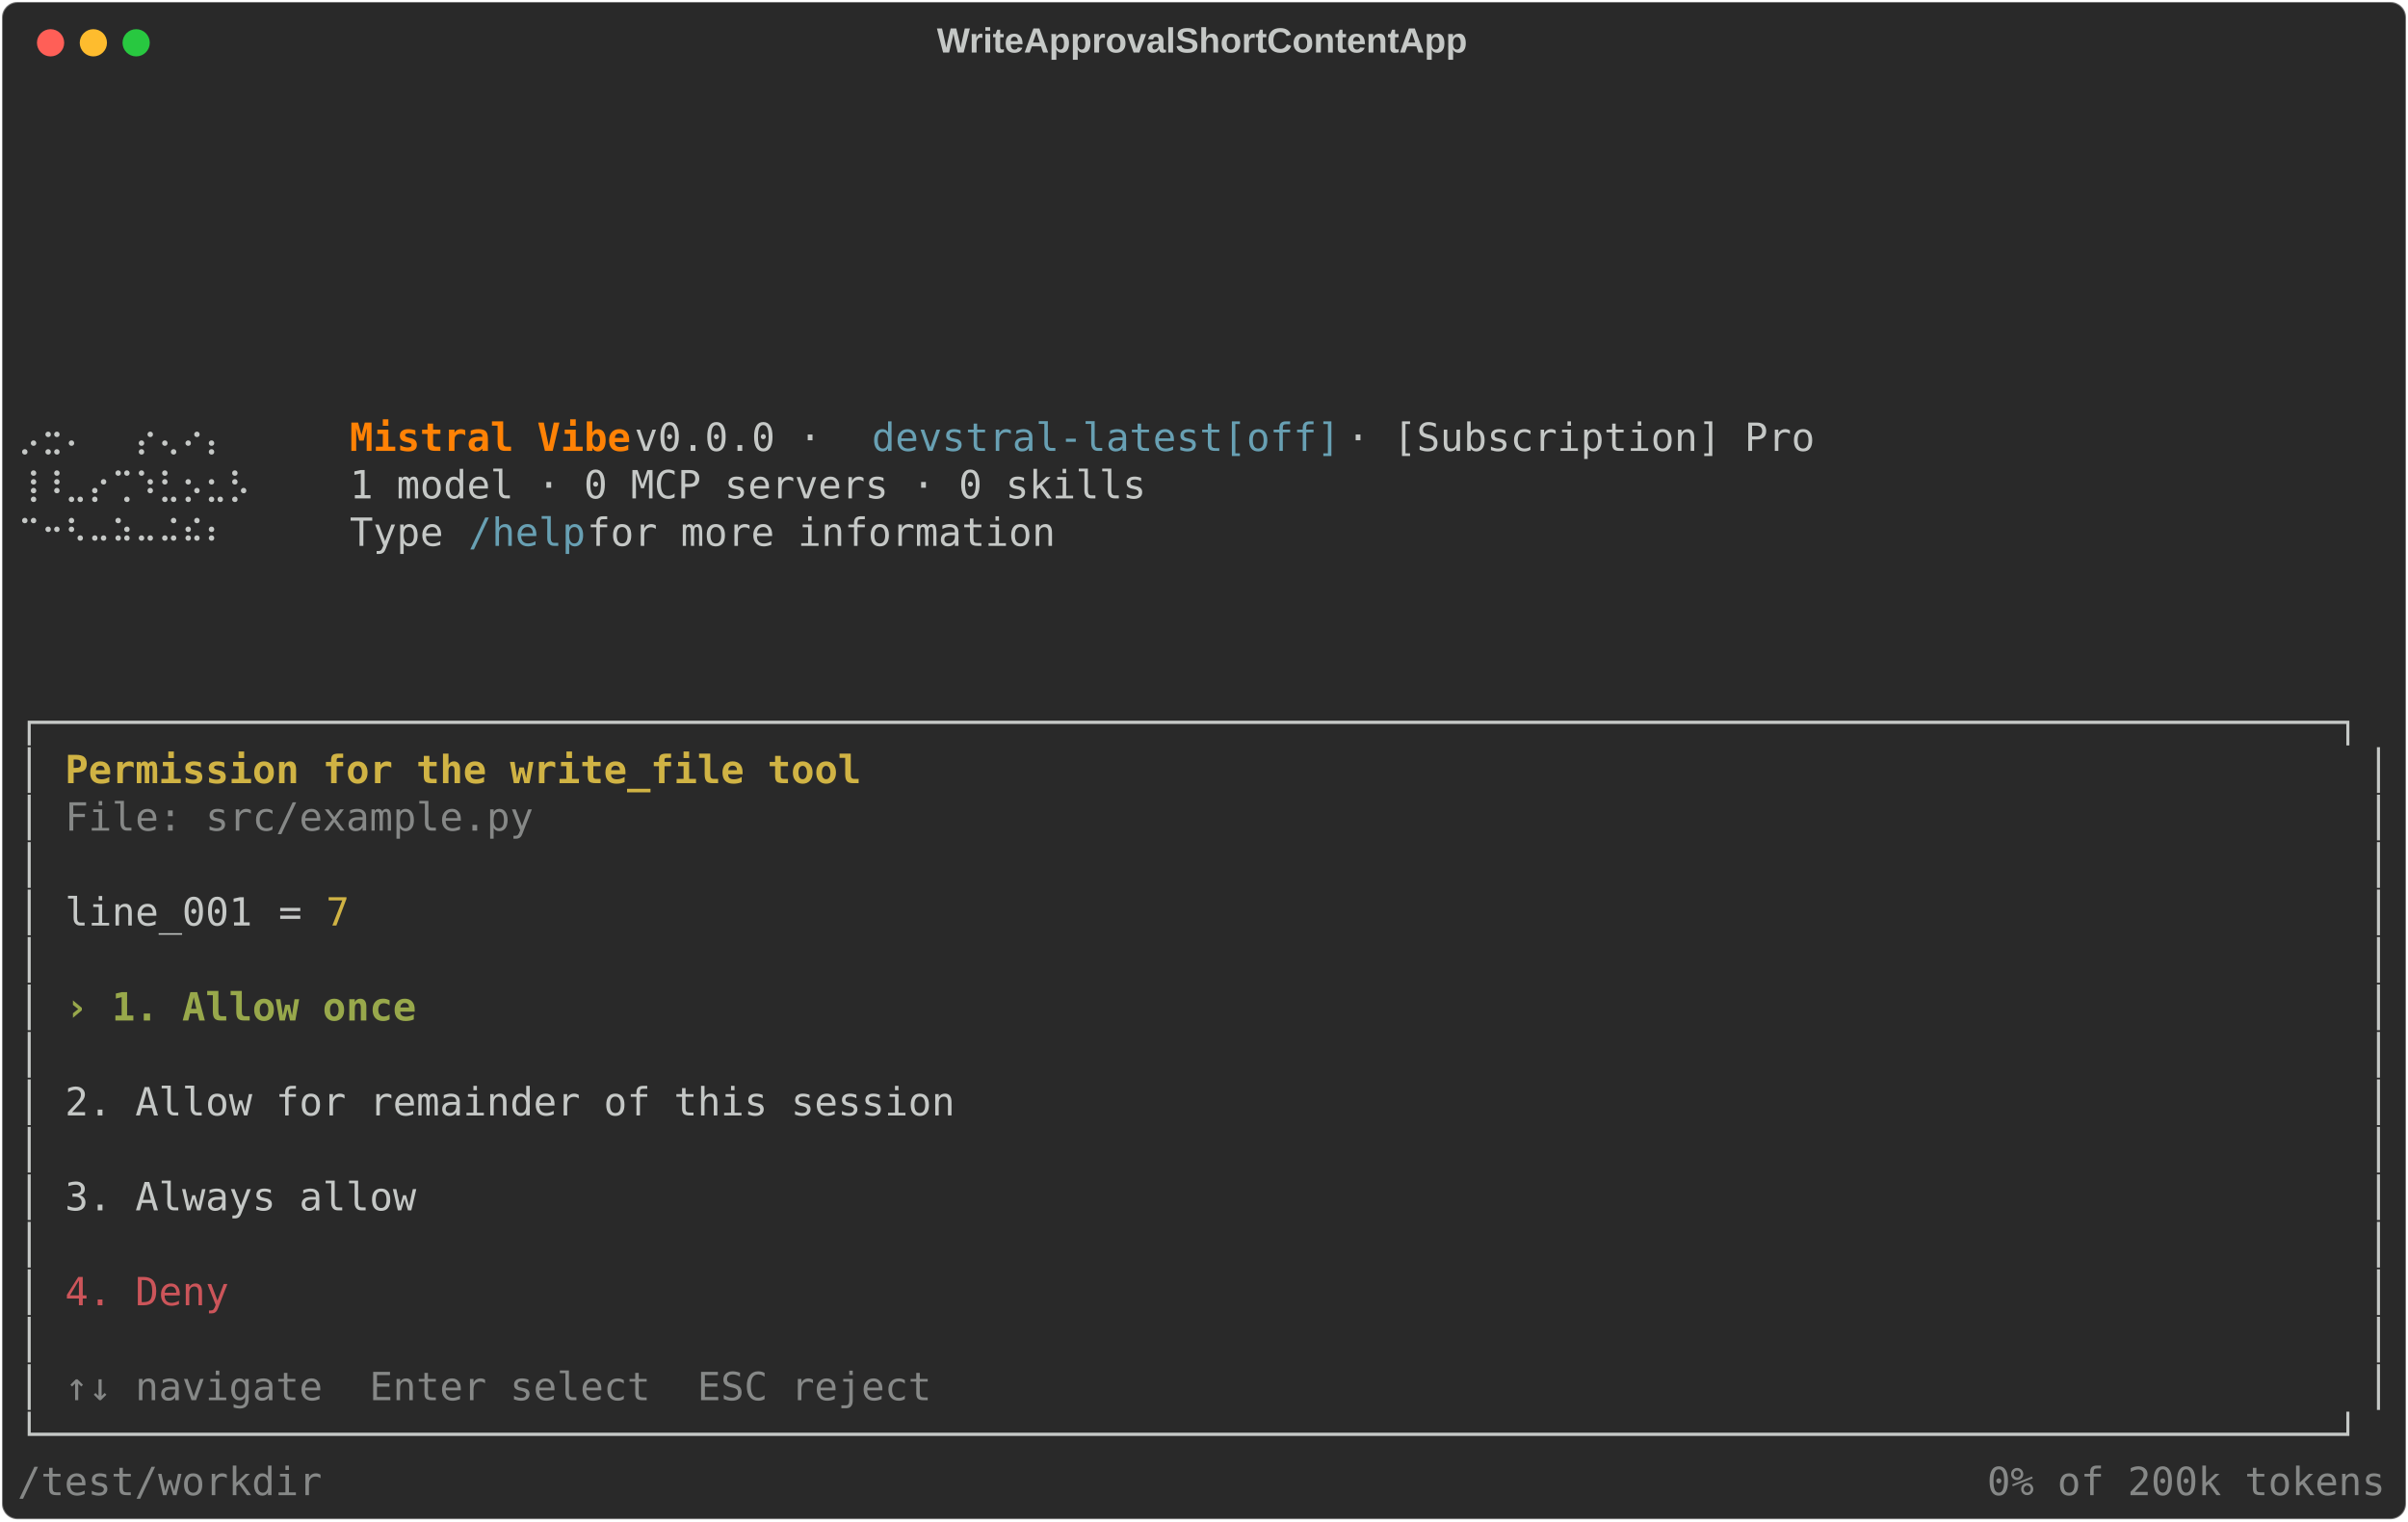
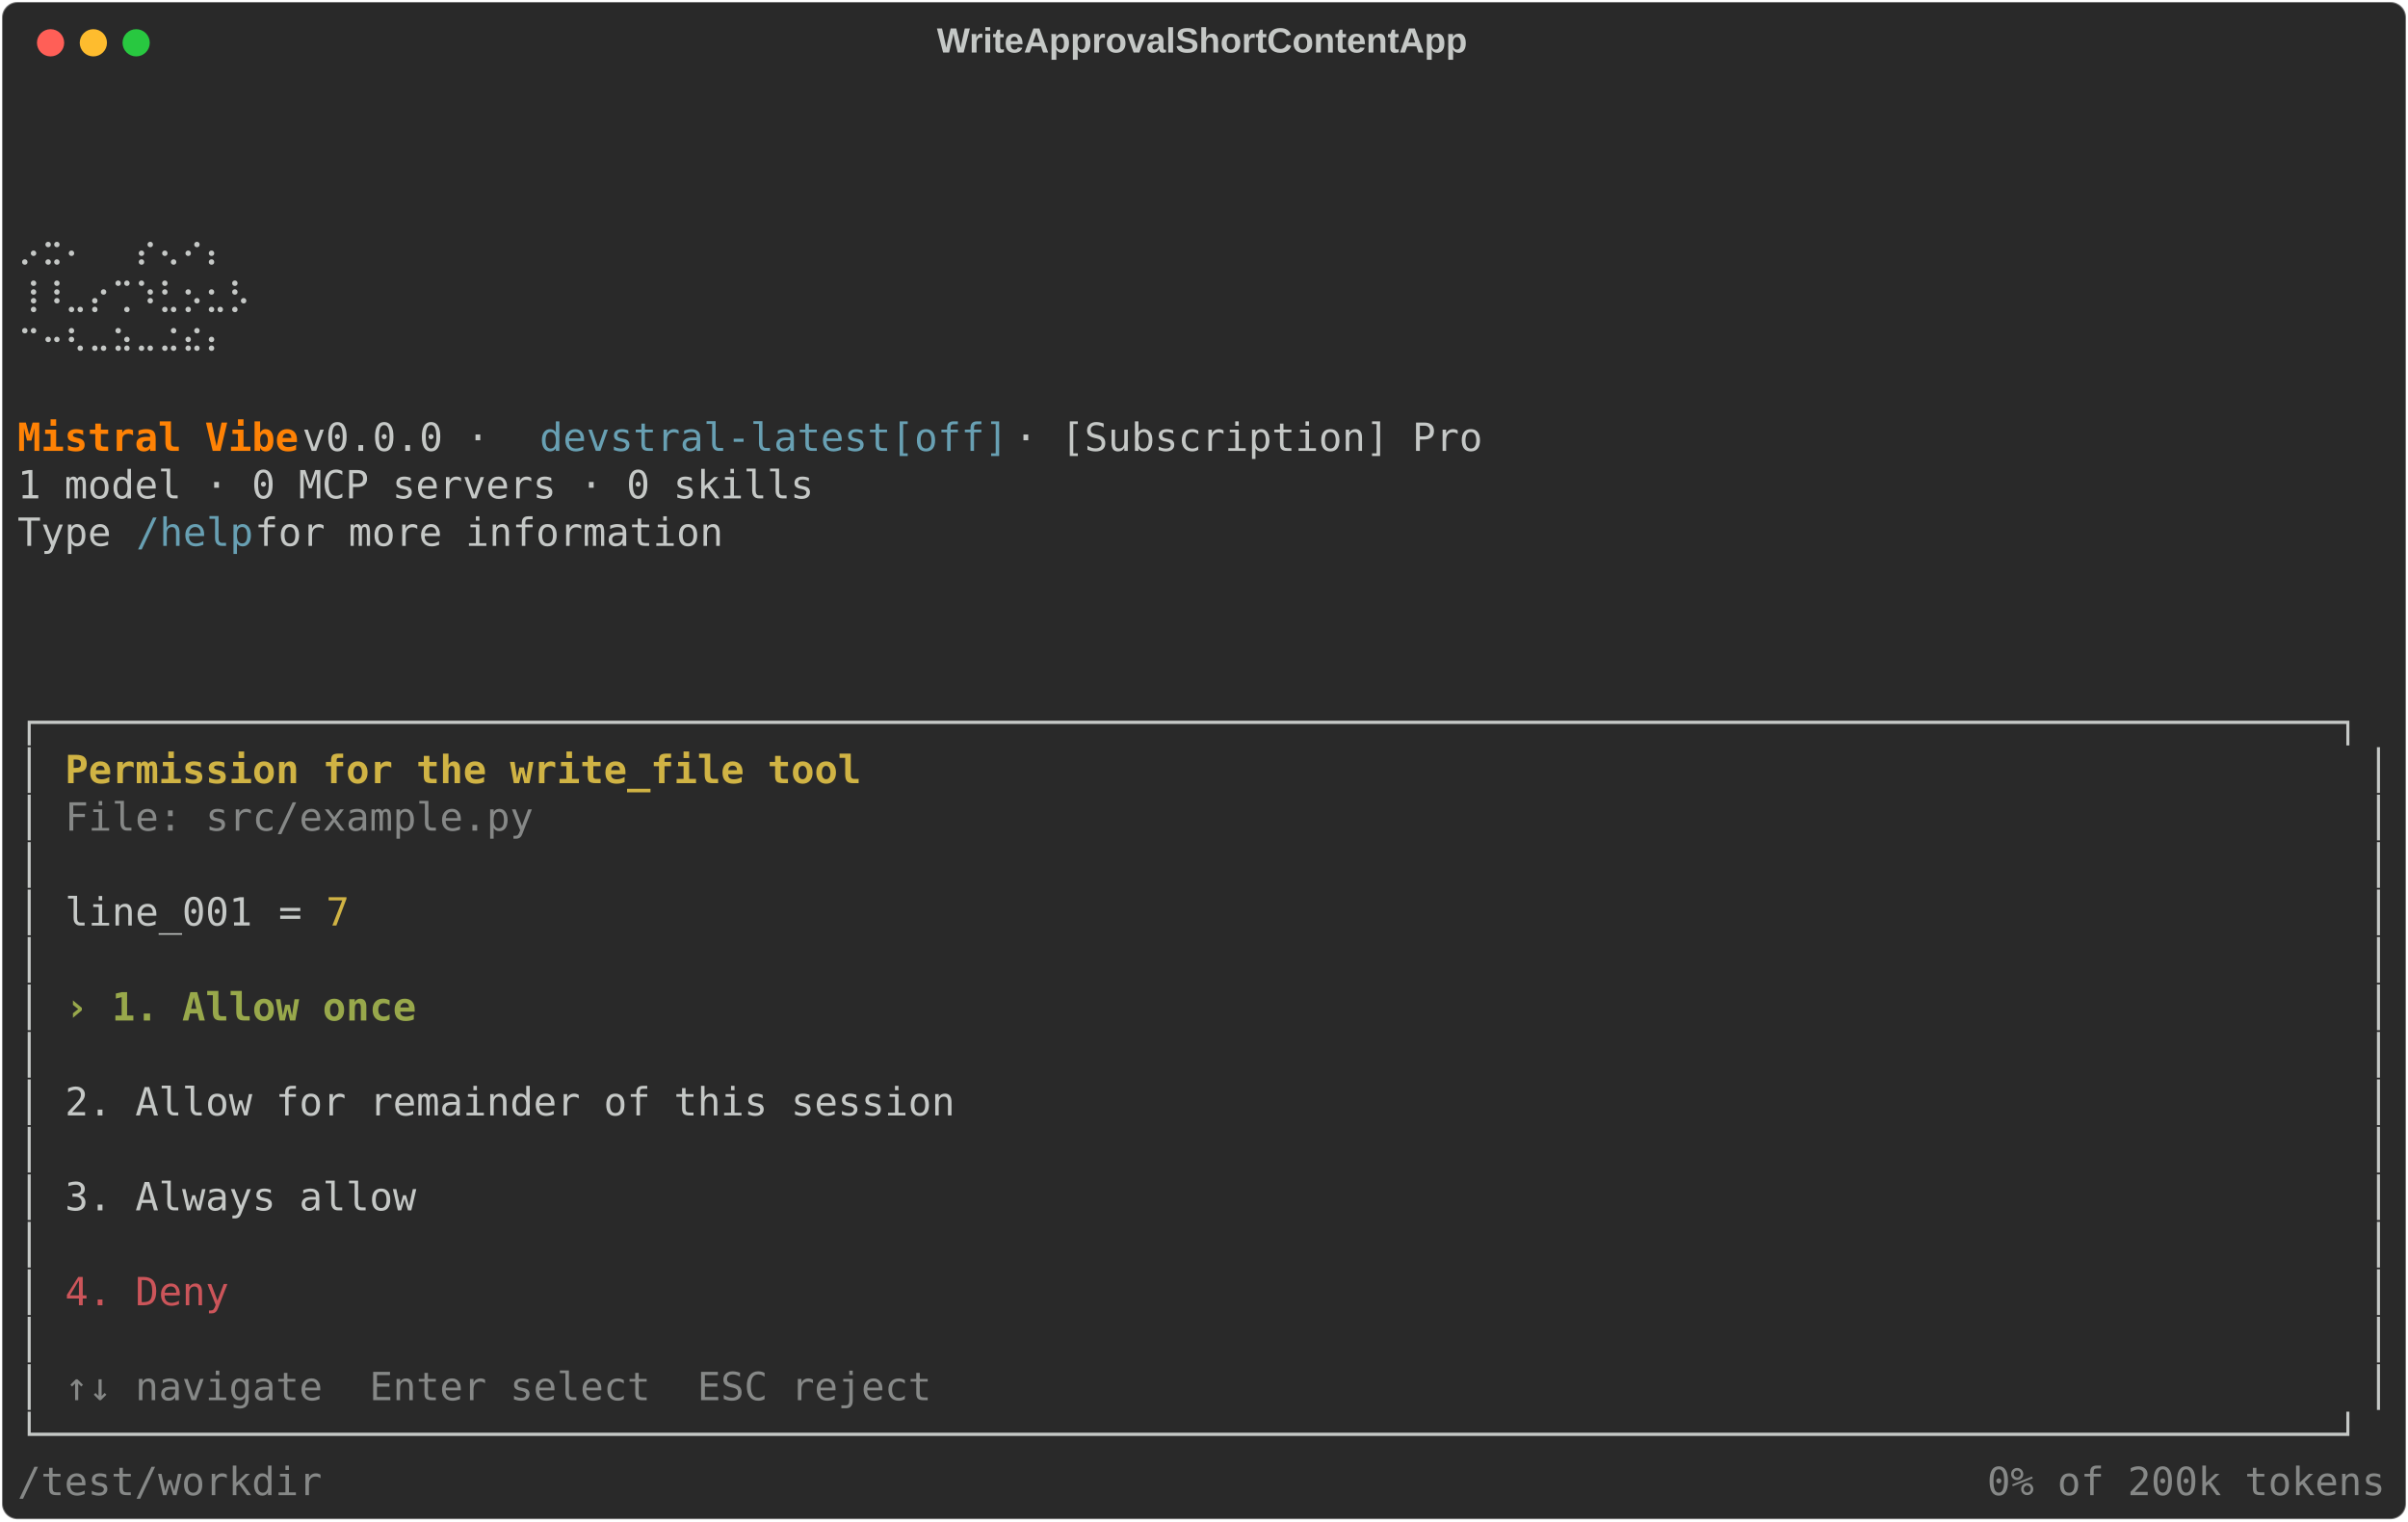
<svg xmlns="http://www.w3.org/2000/svg" class="rich-terminal" viewBox="0 0 1238 782.0">
  <style>

    @font-face {
        font-family: "Fira Code";
        src: local("FiraCode-Regular"),
                url("https://cdnjs.cloudflare.com/ajax/libs/firacode/6.2.0/woff2/FiraCode-Regular.woff2") format("woff2"),
                url("https://cdnjs.cloudflare.com/ajax/libs/firacode/6.2.0/woff/FiraCode-Regular.woff") format("woff");
        font-style: normal;
        font-weight: 400;
    }
    @font-face {
        font-family: "Fira Code";
        src: local("FiraCode-Bold"),
                url("https://cdnjs.cloudflare.com/ajax/libs/firacode/6.2.0/woff2/FiraCode-Bold.woff2") format("woff2"),
                url("https://cdnjs.cloudflare.com/ajax/libs/firacode/6.2.0/woff/FiraCode-Bold.woff") format("woff");
        font-style: bold;
        font-weight: 700;
    }

    .terminal-matrix {
        font-family: Fira Code, monospace;
        font-size: 20px;
        line-height: 24.4px;
        font-variant-east-asian: full-width;
    }

    .terminal-title {
        font-size: 18px;
        font-weight: bold;
        font-family: arial;
    }

    .terminal-r1 { fill: #c5c8c6 }
.terminal-r2 { fill: #ff8205;font-weight: bold }
.terminal-r3 { fill: #68a0b3 }
.terminal-r4 { fill: #d0b344;font-weight: bold }
.terminal-r5 { fill: #868887 }
.terminal-r6 { fill: #d0b344 }
.terminal-r7 { fill: #98a84b;font-weight: bold }
.terminal-r8 { fill: #cc555a }
    </style>
  <defs>
    <clipPath id="terminal-clip-terminal">
      <rect x="0" y="0" width="1219.0" height="731.0" />
    </clipPath>
    <clipPath id="terminal-line-0">
      <rect x="0" y="1.5" width="1220" height="24.65" />
    </clipPath>
    <clipPath id="terminal-line-1">
      <rect x="0" y="25.9" width="1220" height="24.65" />
    </clipPath>
    <clipPath id="terminal-line-2">
      <rect x="0" y="50.3" width="1220" height="24.65" />
    </clipPath>
    <clipPath id="terminal-line-3">
      <rect x="0" y="74.7" width="1220" height="24.65" />
    </clipPath>
    <clipPath id="terminal-line-4">
      <rect x="0" y="99.1" width="1220" height="24.65" />
    </clipPath>
    <clipPath id="terminal-line-5">
      <rect x="0" y="123.5" width="1220" height="24.65" />
    </clipPath>
    <clipPath id="terminal-line-6">
      <rect x="0" y="147.9" width="1220" height="24.65" />
    </clipPath>
    <clipPath id="terminal-line-7">
      <rect x="0" y="172.3" width="1220" height="24.65" />
    </clipPath>
    <clipPath id="terminal-line-8">
      <rect x="0" y="196.7" width="1220" height="24.65" />
    </clipPath>
    <clipPath id="terminal-line-9">
      <rect x="0" y="221.1" width="1220" height="24.65" />
    </clipPath>
    <clipPath id="terminal-line-10">
      <rect x="0" y="245.5" width="1220" height="24.65" />
    </clipPath>
    <clipPath id="terminal-line-11">
      <rect x="0" y="269.9" width="1220" height="24.65" />
    </clipPath>
    <clipPath id="terminal-line-12">
      <rect x="0" y="294.3" width="1220" height="24.65" />
    </clipPath>
    <clipPath id="terminal-line-13">
      <rect x="0" y="318.7" width="1220" height="24.65" />
    </clipPath>
    <clipPath id="terminal-line-14">
      <rect x="0" y="343.1" width="1220" height="24.65" />
    </clipPath>
    <clipPath id="terminal-line-15">
      <rect x="0" y="367.5" width="1220" height="24.65" />
    </clipPath>
    <clipPath id="terminal-line-16">
      <rect x="0" y="391.9" width="1220" height="24.65" />
    </clipPath>
    <clipPath id="terminal-line-17">
      <rect x="0" y="416.3" width="1220" height="24.65" />
    </clipPath>
    <clipPath id="terminal-line-18">
      <rect x="0" y="440.7" width="1220" height="24.65" />
    </clipPath>
    <clipPath id="terminal-line-19">
      <rect x="0" y="465.1" width="1220" height="24.65" />
    </clipPath>
    <clipPath id="terminal-line-20">
      <rect x="0" y="489.5" width="1220" height="24.65" />
    </clipPath>
    <clipPath id="terminal-line-21">
      <rect x="0" y="513.9" width="1220" height="24.65" />
    </clipPath>
    <clipPath id="terminal-line-22">
      <rect x="0" y="538.3" width="1220" height="24.65" />
    </clipPath>
    <clipPath id="terminal-line-23">
      <rect x="0" y="562.7" width="1220" height="24.65" />
    </clipPath>
    <clipPath id="terminal-line-24">
      <rect x="0" y="587.1" width="1220" height="24.65" />
    </clipPath>
    <clipPath id="terminal-line-25">
      <rect x="0" y="611.5" width="1220" height="24.65" />
    </clipPath>
    <clipPath id="terminal-line-26">
      <rect x="0" y="635.9" width="1220" height="24.65" />
    </clipPath>
    <clipPath id="terminal-line-27">
      <rect x="0" y="660.3" width="1220" height="24.65" />
    </clipPath>
    <clipPath id="terminal-line-28">
      <rect x="0" y="684.7" width="1220" height="24.65" />
    </clipPath>
  </defs>
  <rect fill="#292929" stroke="rgba(255,255,255,0.35)" stroke-width="1" x="1" y="1" width="1236" height="780" rx="8" />
  <text class="terminal-title" fill="#c5c8c6" text-anchor="middle" x="618" y="27">WriteApprovalShortContentApp</text>
  <g transform="translate(26,22)">
    <circle cx="0" cy="0" r="7" fill="#ff5f57" />
    <circle cx="22" cy="0" r="7" fill="#febc2e" />
    <circle cx="44" cy="0" r="7" fill="#28c840" />
  </g>
  <g transform="translate(9, 41)" clip-path="url(#terminal-clip-terminal)">
    <g class="terminal-matrix">
      <text class="terminal-r1" x="1220" y="20" textLength="12.2" clip-path="url(#terminal-line-0)">
</text>
      <text class="terminal-r1" x="1220" y="44.4" textLength="12.2" clip-path="url(#terminal-line-1)">
</text>
      <text class="terminal-r1" x="1220" y="68.8" textLength="12.2" clip-path="url(#terminal-line-2)">
</text>
+       <text class="terminal-r1" x="0" y="93.2" textLength="134.2" clip-path="url(#terminal-line-3)">  ⡠⣒⠄  ⡔⢄⠔⡄</text>
      <text class="terminal-r1" x="1220" y="93.2" textLength="12.2" clip-path="url(#terminal-line-3)">
</text>
+       <text class="terminal-r1" x="0" y="117.6" textLength="134.2" clip-path="url(#terminal-line-4)"> ⢸⠸⣀⡔⢉⠱⣃⡢⣂⡣</text>
      <text class="terminal-r1" x="1220" y="117.6" textLength="12.2" clip-path="url(#terminal-line-4)">
</text>
+       <text class="terminal-r1" x="0" y="142" textLength="134.2" clip-path="url(#terminal-line-5)">  ⠉⠒⠣⠤⠵⠤⠬⠮⠆</text>
      <text class="terminal-r1" x="1220" y="142" textLength="12.2" clip-path="url(#terminal-line-5)">
</text>
      <text class="terminal-r1" x="1220" y="166.4" textLength="12.2" clip-path="url(#terminal-line-6)">
</text>
-       <text class="terminal-r1" x="0" y="190.8" textLength="134.2" clip-path="url(#terminal-line-7)">  ⡠⣒⠄  ⡔⢄⠔⡄</text>
-       <text class="terminal-r2" x="170.8" y="190.8" textLength="146.4" clip-path="url(#terminal-line-7)">Mistral Vibe</text>
-       <text class="terminal-r1" x="317.2" y="190.8" textLength="122" clip-path="url(#terminal-line-7)"> v0.0.0 · </text>
-       <text class="terminal-r3" x="439.2" y="190.8" textLength="244" clip-path="url(#terminal-line-7)">devstral-latest[off]</text>
-       <text class="terminal-r1" x="683.2" y="190.8" textLength="256.2" clip-path="url(#terminal-line-7)"> · [Subscription] Pro</text>
+       <text class="terminal-r2" x="0" y="190.8" textLength="146.4" clip-path="url(#terminal-line-7)">Mistral Vibe</text>
+       <text class="terminal-r1" x="146.4" y="190.8" textLength="122" clip-path="url(#terminal-line-7)"> v0.0.0 · </text>
+       <text class="terminal-r3" x="268.4" y="190.8" textLength="244" clip-path="url(#terminal-line-7)">devstral-latest[off]</text>
+       <text class="terminal-r1" x="512.4" y="190.8" textLength="256.2" clip-path="url(#terminal-line-7)"> · [Subscription] Pro</text>
      <text class="terminal-r1" x="1220" y="190.8" textLength="12.2" clip-path="url(#terminal-line-7)">
</text>
-       <text class="terminal-r1" x="0" y="215.2" textLength="134.2" clip-path="url(#terminal-line-8)"> ⢸⠸⣀⡔⢉⠱⣃⡢⣂⡣</text>
-       <text class="terminal-r1" x="170.8" y="215.2" textLength="414.8" clip-path="url(#terminal-line-8)">1 model · 0 MCP servers · 0 skills</text>
+       <text class="terminal-r1" x="0" y="215.2" textLength="414.8" clip-path="url(#terminal-line-8)">1 model · 0 MCP servers · 0 skills</text>
      <text class="terminal-r1" x="1220" y="215.2" textLength="12.2" clip-path="url(#terminal-line-8)">
</text>
-       <text class="terminal-r1" x="0" y="239.6" textLength="134.2" clip-path="url(#terminal-line-9)">  ⠉⠒⠣⠤⠵⠤⠬⠮⠆</text>
-       <text class="terminal-r1" x="170.8" y="239.6" textLength="61" clip-path="url(#terminal-line-9)">Type </text>
-       <text class="terminal-r3" x="231.8" y="239.6" textLength="61" clip-path="url(#terminal-line-9)">/help</text>
-       <text class="terminal-r1" x="292.8" y="239.6" textLength="256.2" clip-path="url(#terminal-line-9)"> for more information</text>
+       <text class="terminal-r1" x="0" y="239.6" textLength="61" clip-path="url(#terminal-line-9)">Type </text>
+       <text class="terminal-r3" x="61" y="239.6" textLength="61" clip-path="url(#terminal-line-9)">/help</text>
+       <text class="terminal-r1" x="122" y="239.6" textLength="256.2" clip-path="url(#terminal-line-9)"> for more information</text>
      <text class="terminal-r1" x="1220" y="239.6" textLength="12.2" clip-path="url(#terminal-line-9)">
</text>
      <text class="terminal-r1" x="1220" y="264" textLength="12.2" clip-path="url(#terminal-line-10)">
</text>
      <text class="terminal-r1" x="1220" y="288.4" textLength="12.2" clip-path="url(#terminal-line-11)">
</text>
      <text class="terminal-r1" x="1220" y="312.8" textLength="12.2" clip-path="url(#terminal-line-12)">
</text>
      <text class="terminal-r1" x="0" y="337.2" textLength="1220" clip-path="url(#terminal-line-13)">┌──────────────────────────────────────────────────────────────────────────────────────────────────┐</text>
      <text class="terminal-r1" x="1220" y="337.2" textLength="12.2" clip-path="url(#terminal-line-13)">
</text>
      <text class="terminal-r1" x="0" y="361.6" textLength="12.2" clip-path="url(#terminal-line-14)">│</text>
      <text class="terminal-r4" x="24.4" y="361.6" textLength="414.8" clip-path="url(#terminal-line-14)">Permission for the write_file tool</text>
      <text class="terminal-r1" x="1207.8" y="361.6" textLength="12.2" clip-path="url(#terminal-line-14)">│</text>
      <text class="terminal-r1" x="1220" y="361.6" textLength="12.2" clip-path="url(#terminal-line-14)">
</text>
      <text class="terminal-r1" x="0" y="386" textLength="12.2" clip-path="url(#terminal-line-15)">│</text>
      <text class="terminal-r5" x="24.4" y="386" textLength="244" clip-path="url(#terminal-line-15)">File: src/example.py</text>
      <text class="terminal-r1" x="1207.8" y="386" textLength="12.2" clip-path="url(#terminal-line-15)">│</text>
      <text class="terminal-r1" x="1220" y="386" textLength="12.2" clip-path="url(#terminal-line-15)">
</text>
      <text class="terminal-r1" x="0" y="410.4" textLength="12.2" clip-path="url(#terminal-line-16)">│</text>
      <text class="terminal-r1" x="1207.8" y="410.4" textLength="12.2" clip-path="url(#terminal-line-16)">│</text>
      <text class="terminal-r1" x="1220" y="410.4" textLength="12.2" clip-path="url(#terminal-line-16)">
</text>
      <text class="terminal-r1" x="0" y="434.8" textLength="12.2" clip-path="url(#terminal-line-17)">│</text>
      <text class="terminal-r1" x="24.4" y="434.8" textLength="97.6" clip-path="url(#terminal-line-17)">line_001</text>
      <text class="terminal-r1" x="134.2" y="434.8" textLength="12.2" clip-path="url(#terminal-line-17)">=</text>
      <text class="terminal-r6" x="158.6" y="434.8" textLength="12.2" clip-path="url(#terminal-line-17)">7</text>
      <text class="terminal-r1" x="1207.8" y="434.8" textLength="12.2" clip-path="url(#terminal-line-17)">│</text>
      <text class="terminal-r1" x="1220" y="434.8" textLength="12.2" clip-path="url(#terminal-line-17)">
</text>
      <text class="terminal-r1" x="0" y="459.2" textLength="12.2" clip-path="url(#terminal-line-18)">│</text>
      <text class="terminal-r1" x="1207.8" y="459.2" textLength="12.2" clip-path="url(#terminal-line-18)">│</text>
      <text class="terminal-r1" x="1220" y="459.2" textLength="12.2" clip-path="url(#terminal-line-18)">
</text>
      <text class="terminal-r1" x="0" y="483.6" textLength="12.2" clip-path="url(#terminal-line-19)">│</text>
      <text class="terminal-r7" x="24.4" y="483.6" textLength="183" clip-path="url(#terminal-line-19)">› 1. Allow once</text>
      <text class="terminal-r1" x="1207.8" y="483.6" textLength="12.2" clip-path="url(#terminal-line-19)">│</text>
      <text class="terminal-r1" x="1220" y="483.6" textLength="12.2" clip-path="url(#terminal-line-19)">
</text>
      <text class="terminal-r1" x="0" y="508" textLength="12.2" clip-path="url(#terminal-line-20)">│</text>
      <text class="terminal-r1" x="1207.8" y="508" textLength="12.2" clip-path="url(#terminal-line-20)">│</text>
      <text class="terminal-r1" x="1220" y="508" textLength="12.2" clip-path="url(#terminal-line-20)">
</text>
      <text class="terminal-r1" x="0" y="532.4" textLength="12.2" clip-path="url(#terminal-line-21)">│</text>
      <text class="terminal-r1" x="24.4" y="532.4" textLength="488" clip-path="url(#terminal-line-21)">  2. Allow for remainder of this session</text>
      <text class="terminal-r1" x="1207.8" y="532.4" textLength="12.2" clip-path="url(#terminal-line-21)">│</text>
      <text class="terminal-r1" x="1220" y="532.4" textLength="12.2" clip-path="url(#terminal-line-21)">
</text>
      <text class="terminal-r1" x="0" y="556.8" textLength="12.2" clip-path="url(#terminal-line-22)">│</text>
      <text class="terminal-r1" x="1207.8" y="556.8" textLength="12.2" clip-path="url(#terminal-line-22)">│</text>
      <text class="terminal-r1" x="1220" y="556.8" textLength="12.2" clip-path="url(#terminal-line-22)">
</text>
      <text class="terminal-r1" x="0" y="581.2" textLength="12.2" clip-path="url(#terminal-line-23)">│</text>
      <text class="terminal-r1" x="24.4" y="581.2" textLength="207.4" clip-path="url(#terminal-line-23)">  3. Always allow</text>
      <text class="terminal-r1" x="1207.8" y="581.2" textLength="12.2" clip-path="url(#terminal-line-23)">│</text>
      <text class="terminal-r1" x="1220" y="581.2" textLength="12.2" clip-path="url(#terminal-line-23)">
</text>
      <text class="terminal-r1" x="0" y="605.6" textLength="12.2" clip-path="url(#terminal-line-24)">│</text>
      <text class="terminal-r1" x="1207.8" y="605.6" textLength="12.2" clip-path="url(#terminal-line-24)">│</text>
      <text class="terminal-r1" x="1220" y="605.6" textLength="12.2" clip-path="url(#terminal-line-24)">
</text>
      <text class="terminal-r1" x="0" y="630" textLength="12.2" clip-path="url(#terminal-line-25)">│</text>
      <text class="terminal-r8" x="24.4" y="630" textLength="109.8" clip-path="url(#terminal-line-25)">  4. Deny</text>
      <text class="terminal-r1" x="1207.8" y="630" textLength="12.2" clip-path="url(#terminal-line-25)">│</text>
      <text class="terminal-r1" x="1220" y="630" textLength="12.2" clip-path="url(#terminal-line-25)">
</text>
      <text class="terminal-r1" x="0" y="654.4" textLength="12.2" clip-path="url(#terminal-line-26)">│</text>
      <text class="terminal-r1" x="1207.8" y="654.4" textLength="12.2" clip-path="url(#terminal-line-26)">│</text>
      <text class="terminal-r1" x="1220" y="654.4" textLength="12.2" clip-path="url(#terminal-line-26)">
</text>
      <text class="terminal-r1" x="0" y="678.8" textLength="12.2" clip-path="url(#terminal-line-27)">│</text>
      <text class="terminal-r5" x="24.4" y="678.8" textLength="451.4" clip-path="url(#terminal-line-27)">↑↓ navigate  Enter select  ESC reject</text>
      <text class="terminal-r1" x="1207.8" y="678.8" textLength="12.2" clip-path="url(#terminal-line-27)">│</text>
      <text class="terminal-r1" x="1220" y="678.8" textLength="12.2" clip-path="url(#terminal-line-27)">
</text>
      <text class="terminal-r1" x="0" y="703.2" textLength="1220" clip-path="url(#terminal-line-28)">└──────────────────────────────────────────────────────────────────────────────────────────────────┘</text>
      <text class="terminal-r1" x="1220" y="703.2" textLength="12.2" clip-path="url(#terminal-line-28)">
</text>
      <text class="terminal-r5" x="0" y="727.6" textLength="158.6" clip-path="url(#terminal-line-29)">/test/workdir</text>
      <text class="terminal-r5" x="1012.6" y="727.6" textLength="207.4" clip-path="url(#terminal-line-29)">0% of 200k tokens</text>
    </g>
  </g>
</svg>
